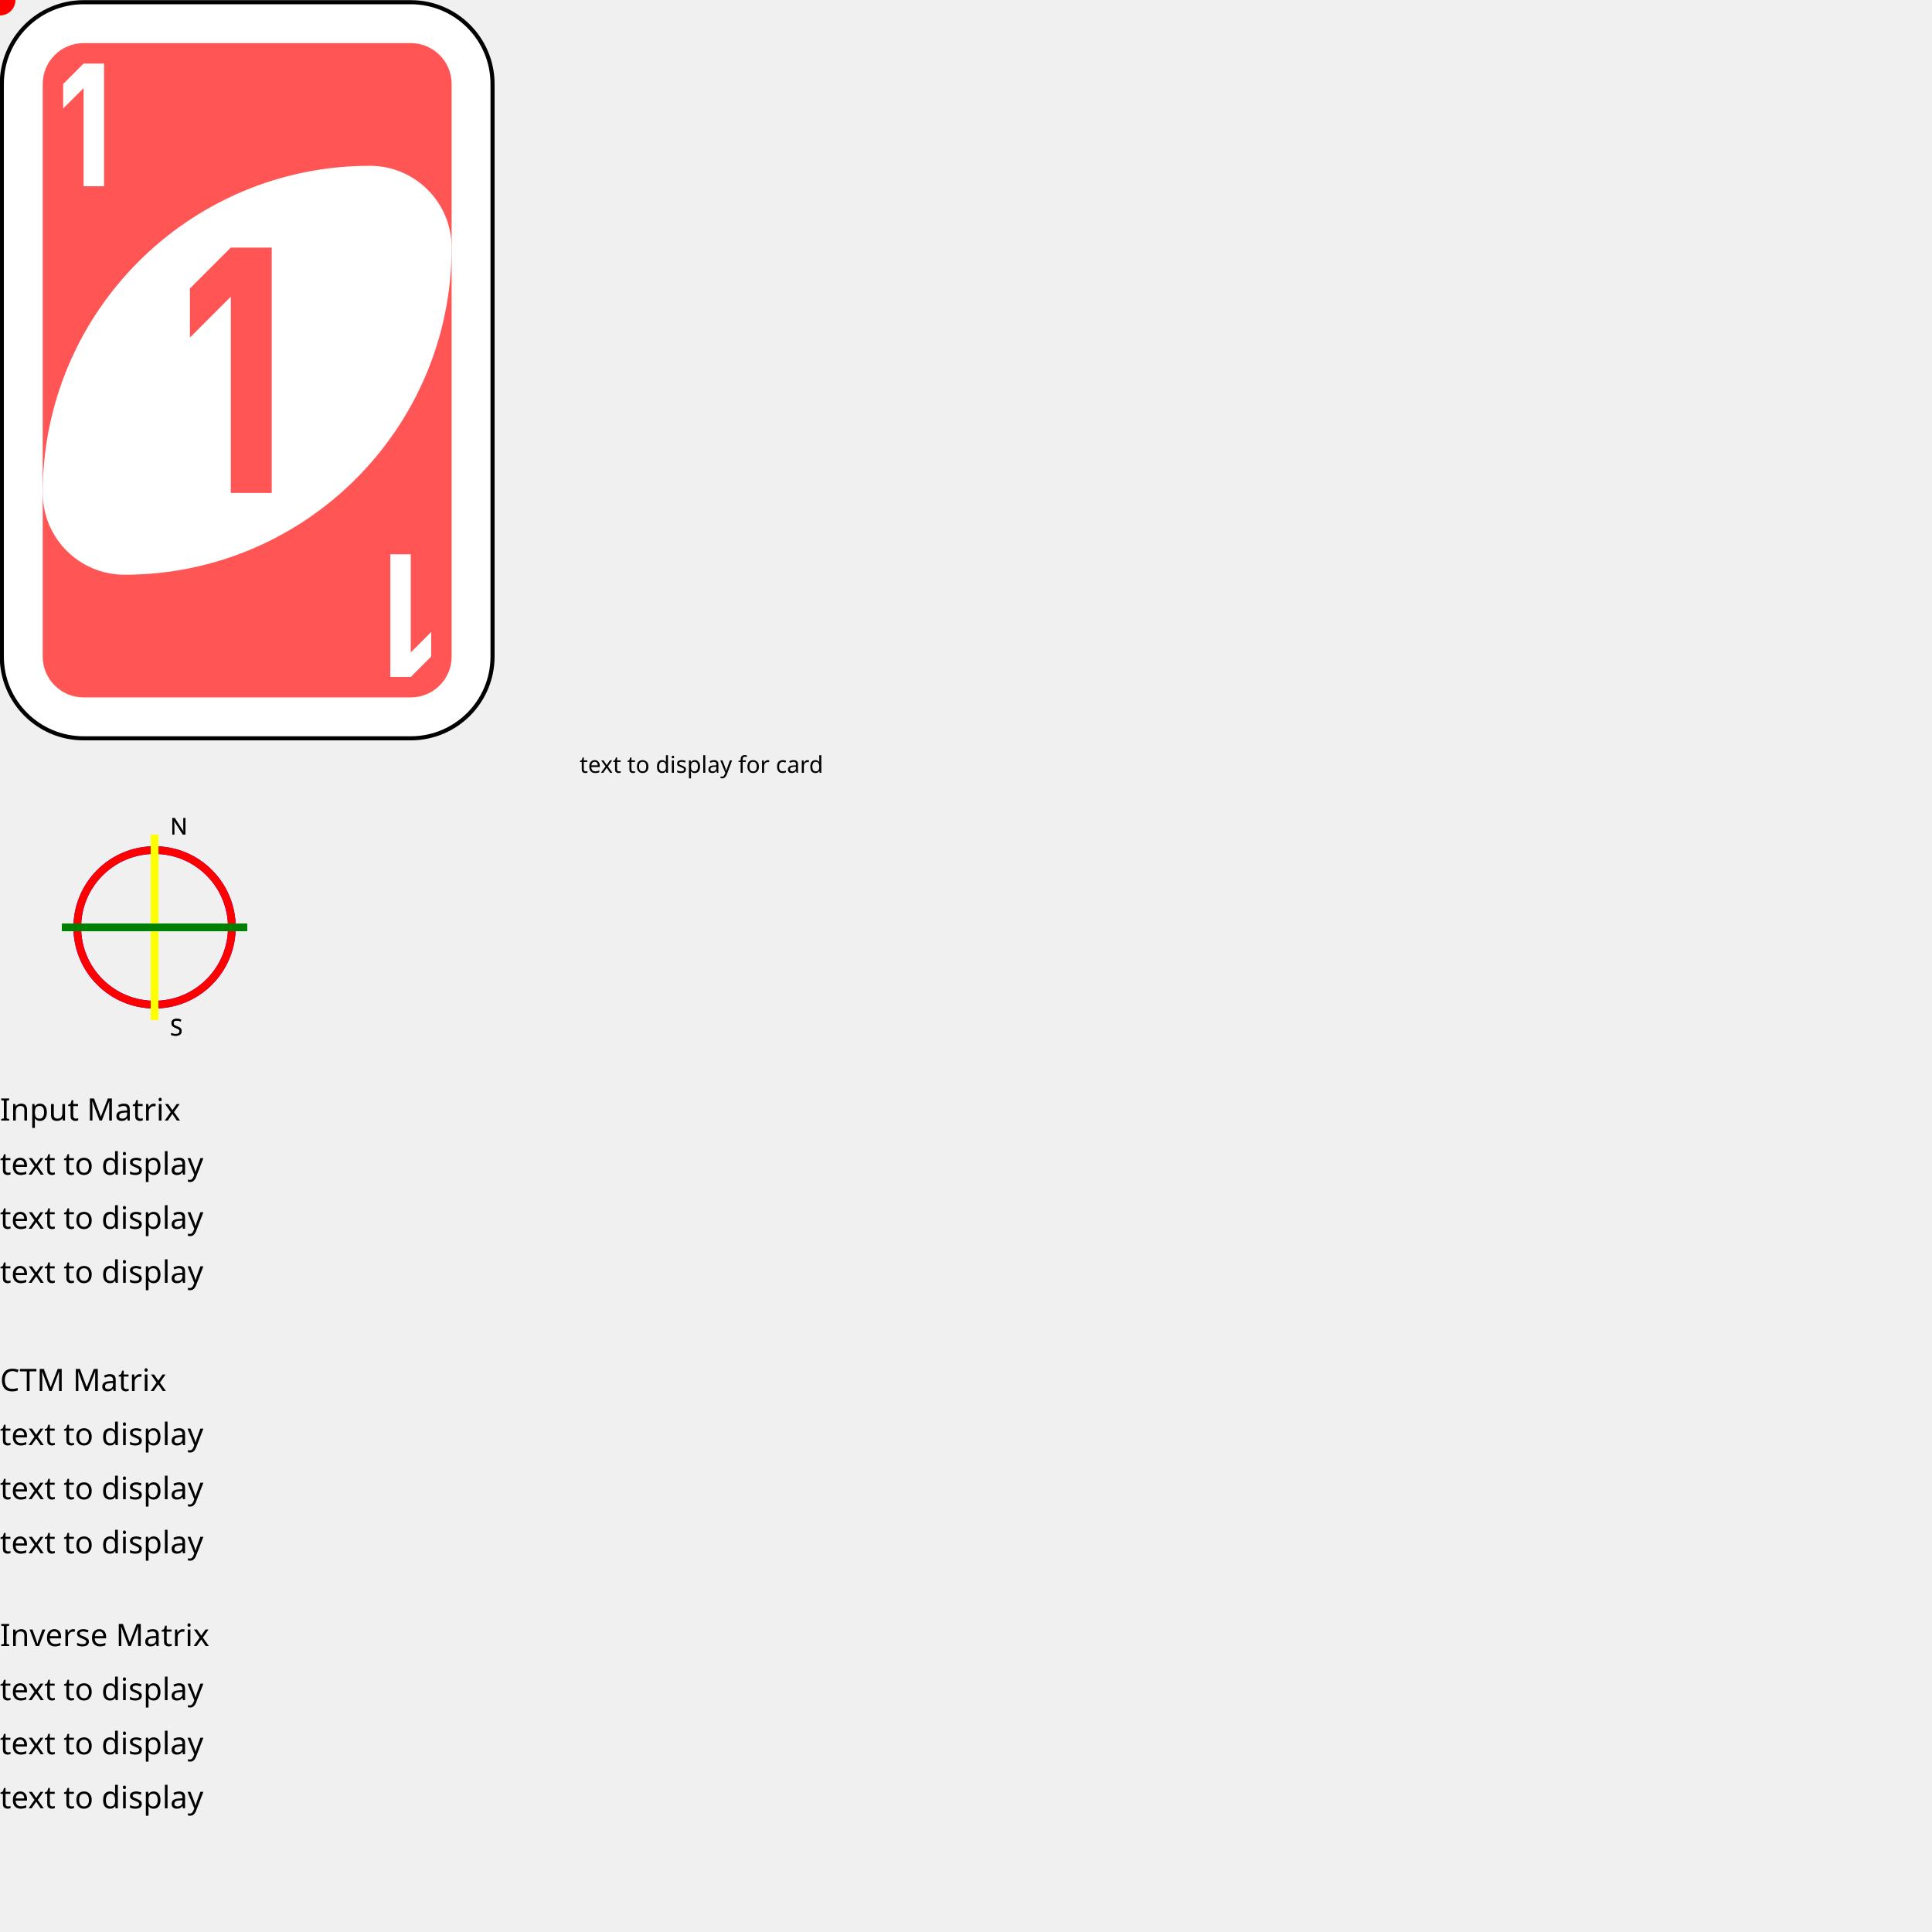
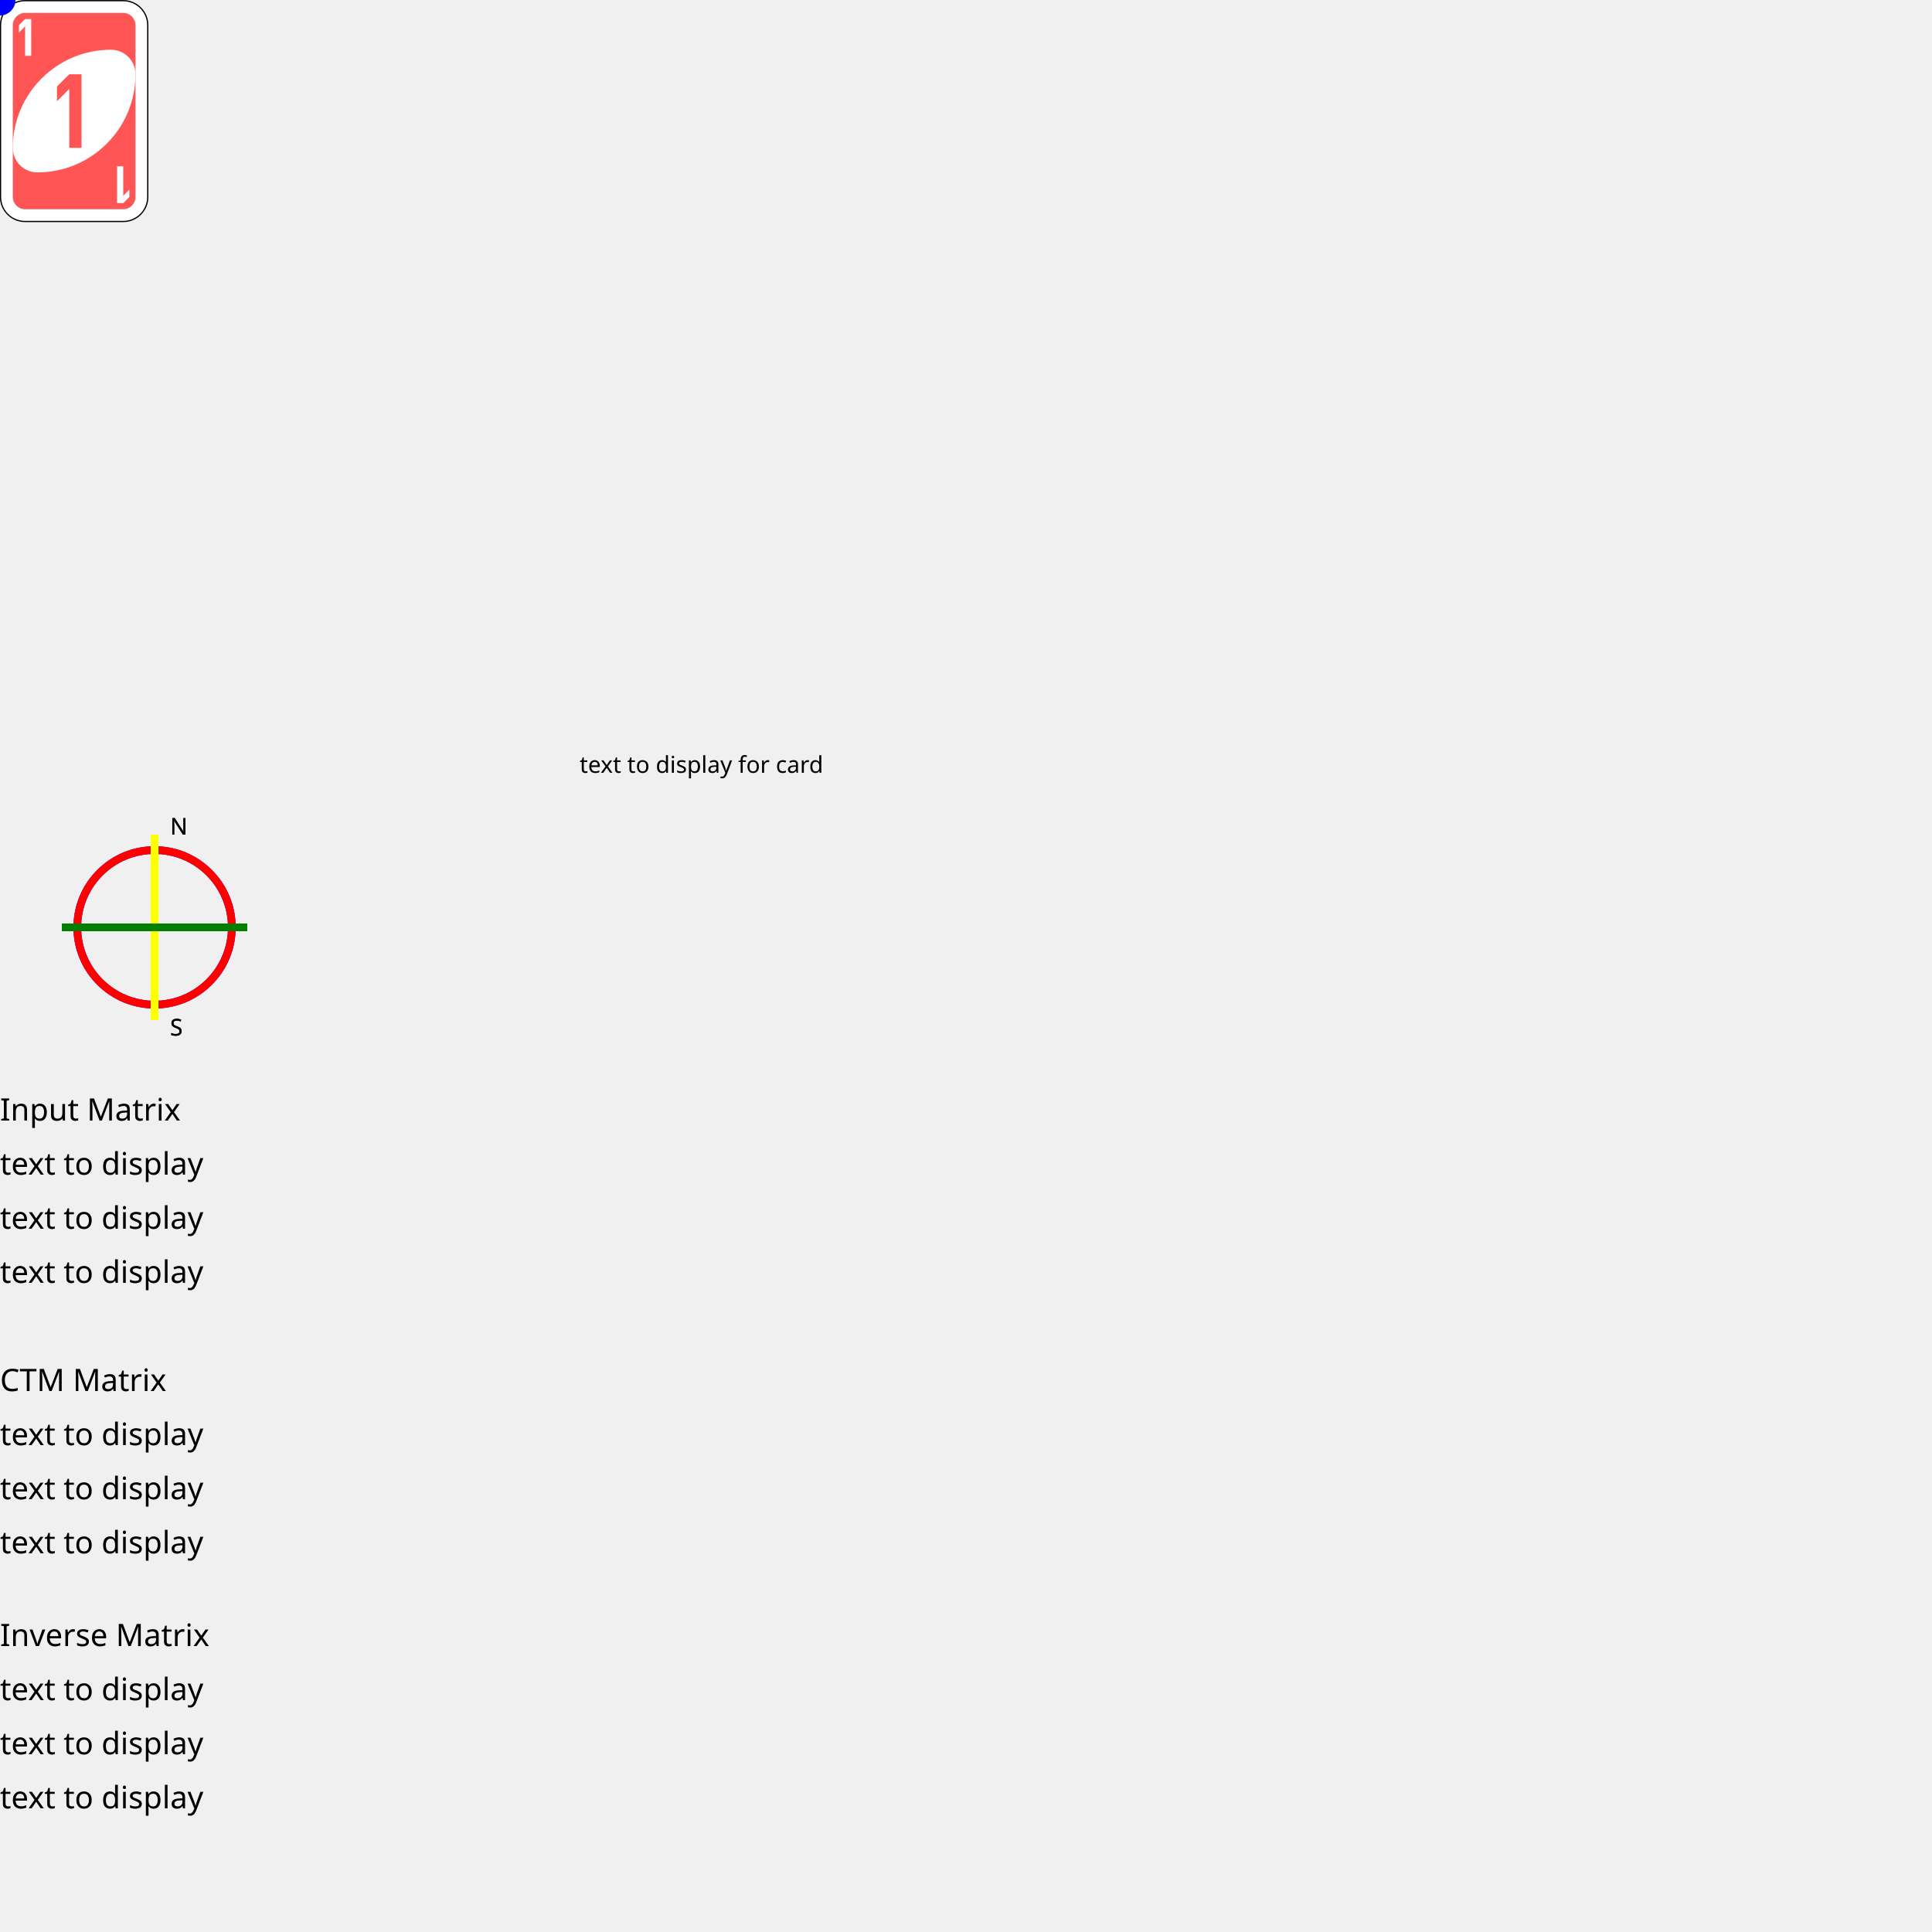
<svg xmlns="http://www.w3.org/2000/svg" viewBox="0 0 250 250">
  <style>
    .text_style {
      font: 3px sans-serif;
      fill: black;
    }
    .mini_text_style {
      font: 4px sans-serif;
      fill: black;
    }
  </style>
-   <g fill="none" transform="translate(0,0)">
+   <g fill="none" transform="scale(0.3)">
    <g id="card1">
      <rect width="63.5" height="95.25" rx="10.583" ry="10.583" x="0.235" y="0.287" id="rect2987" style="fill:#ffffff;fill-opacity:1;fill-rule:evenodd;stroke:#000000;stroke-width:0.529;stroke-miterlimit:4;stroke-dasharray:none" />
      <rect width="52.917" height="84.667" rx="5.292" ry="5.292" x="5.526" y="5.579" id="rect3757" style="fill:#ff5555;fill-opacity:1;fill-rule:evenodd;stroke:none;stroke-width:1.058" />
      <path d="m 47.86,21.454 c -23.38,0 -42.333,18.953 -42.333,42.333 0,5.845 4.738,10.583 10.583,10.583 23.38,0 42.333,-18.953 42.333,-42.333 0,-5.845 -4.738,-10.583 -10.583,-10.583 z" id="path3773-0-4-8-4" style="fill:#ffffff;fill-opacity:1;fill-rule:evenodd;stroke:none;stroke-width:1.058" />
      <path d="m 29.868,32.037 -5.292,5.292 v 6.35 l 5.292,-5.292 v 25.4 h 5.292 V 32.037 Z" id="rect3921" style="fill:#ff5555;fill-opacity:1;fill-rule:evenodd;stroke:none;stroke-width:1.058" />
      <path d="M 10.818,8.225 8.172,10.87 v 3.175 l 2.646,-2.646 v 12.7 h 2.646 V 8.225 Z" id="rect3921-5" style="fill:#ffffff;fill-opacity:1;fill-rule:evenodd;stroke:none;stroke-width:1.058" />
      <path d="m 53.151,87.6 2.646,-2.646 v -3.175 l -2.646,2.646 v -12.7 h -2.646 v 15.875 z" id="rect3921-5-5" style="fill:#ffffff;fill-opacity:1;fill-rule:evenodd;stroke:none;stroke-width:1.058" />
    </g>
  </g>
  <g fill="none" transform="translate(75,100)">
    <text id="textDisplay1" class="text_style">text to display for card</text>
  </g>
  <g fill="none" transform="translate(0,100)">
    <g>
      <circle cx="20" cy="20" r="10" stroke="blue" />
      <line x1="20" y1="8" x2="20" y2="32" stroke="darkolivegreen" />
      <line x1="8" y1="20" x2="32" y2="20" stroke="peru" />
      <text x="22" y="8" class="text_style">N</text>
      <text x="22" y="34" class="text_style">S</text>
      <text x="22" y="38" id="textDisplay0" class="text_style" />
    </g>
    <g id="controlTransform0" transform="matrix(1,0,0,1,0,0)">
      <circle cx="20" cy="20" r="10" stroke="red" />
      <line x1="20" y1="8" x2="20" y2="32" stroke="yellow" />
      <line x1="8" y1="20" x2="32" y2="20" stroke="green" />
      <text x="22" y="8" class="text_style">N</text>
      <text x="22" y="34" class="text_style">S</text>
    </g>
    <g transform="translate(0, 5)">
      <text x="0" y="40" class="mini_text_style">Input Matrix</text>
      <text x="0" y="47" id="textDisplay_0_1" class="mini_text_style">text to display</text>
      <text x="0" y="54" id="textDisplay_0_2" class="mini_text_style">text to display</text>
      <text x="0" y="61" id="textDisplay_0_3" class="mini_text_style">text to display</text>
    </g>
    <g transform="translate(0,47)">
      <text x="0" y="33" class="mini_text_style">CTM Matrix</text>
      <text x="0" y="40" id="textDisplay_1_1" class="mini_text_style">text to display</text>
      <text x="0" y="47" id="textDisplay_1_2" class="mini_text_style">text to display</text>
      <text x="0" y="54" id="textDisplay_1_3" class="mini_text_style">text to display</text>
    </g>
    <g transform="translate(0,80)">
      <text x="0" y="33" class="mini_text_style">Inverse Matrix</text>
      <text x="0" y="40" id="textDisplay_2_1" class="mini_text_style">text to display</text>
      <text x="0" y="47" id="textDisplay_2_2" class="mini_text_style">text to display</text>
      <text x="0" y="54" id="textDisplay_2_3" class="mini_text_style">text to display</text>
    </g>
  </g>
  <g id="groupWithDots">
-     <circle id="control2" fill="red" cx="0" cy="0" r="2" />
+     <circle id="control2" fill="blue" cx="0" cy="0" r="2" />
  </g>
</svg>
